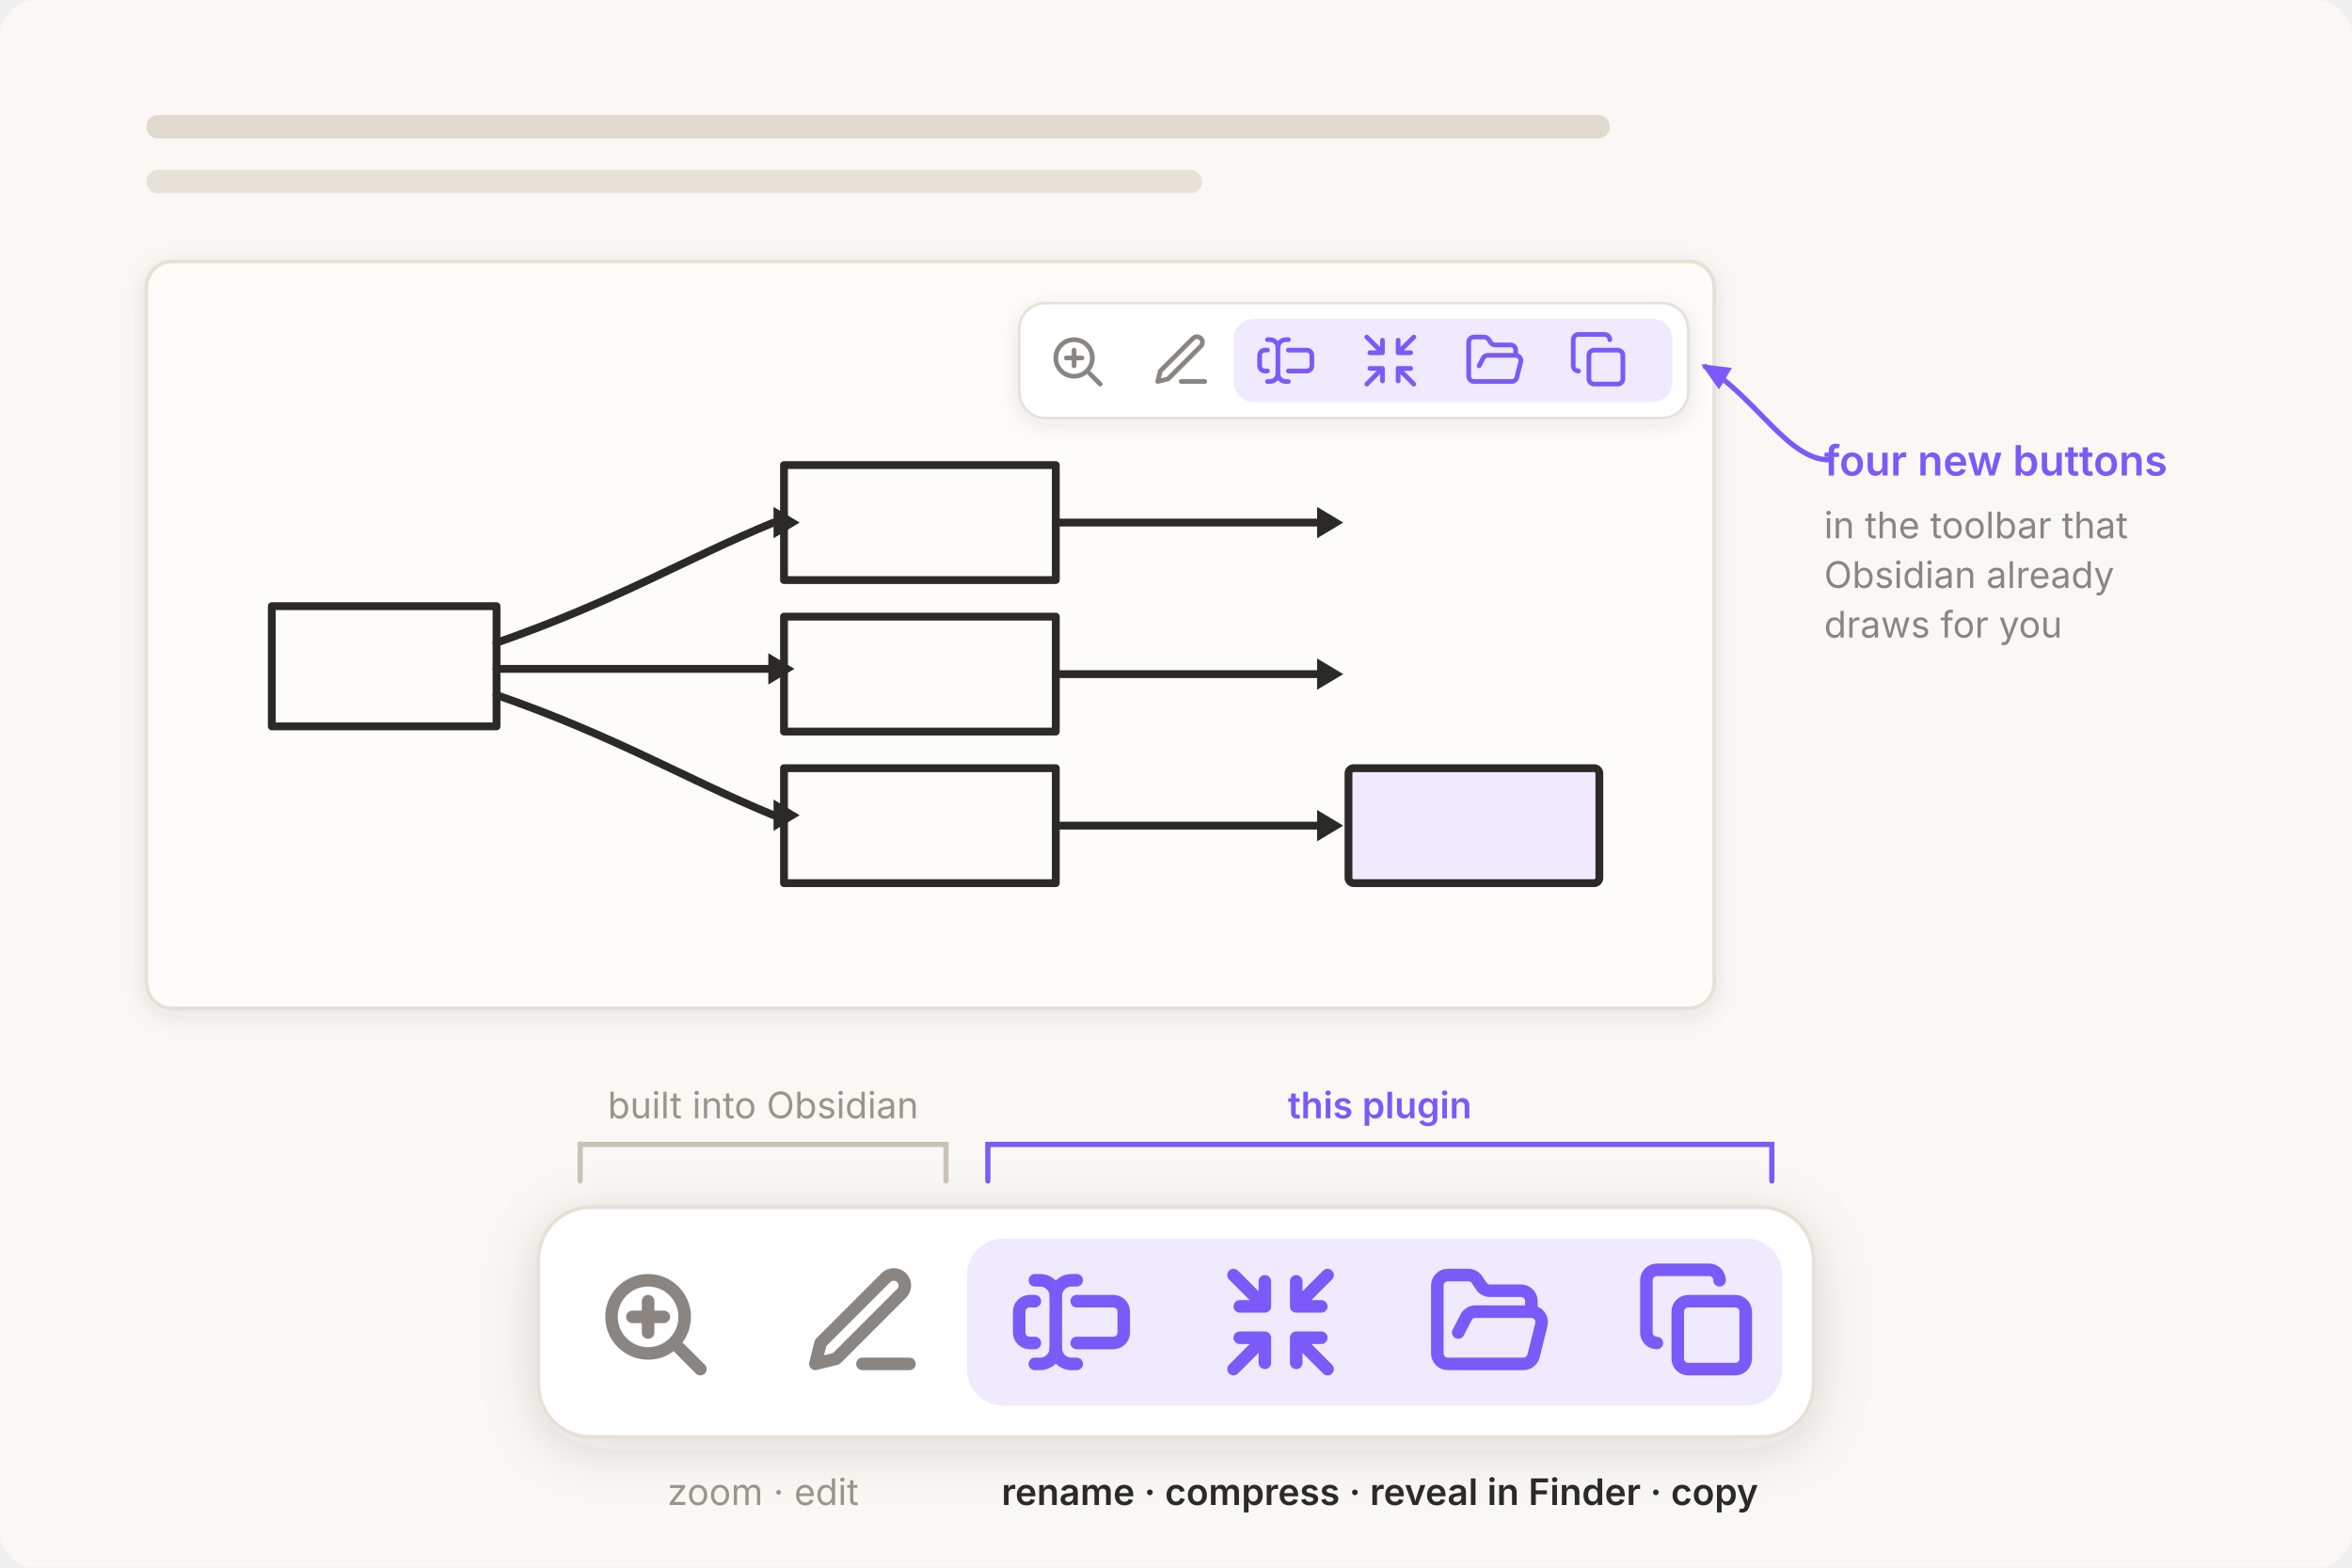
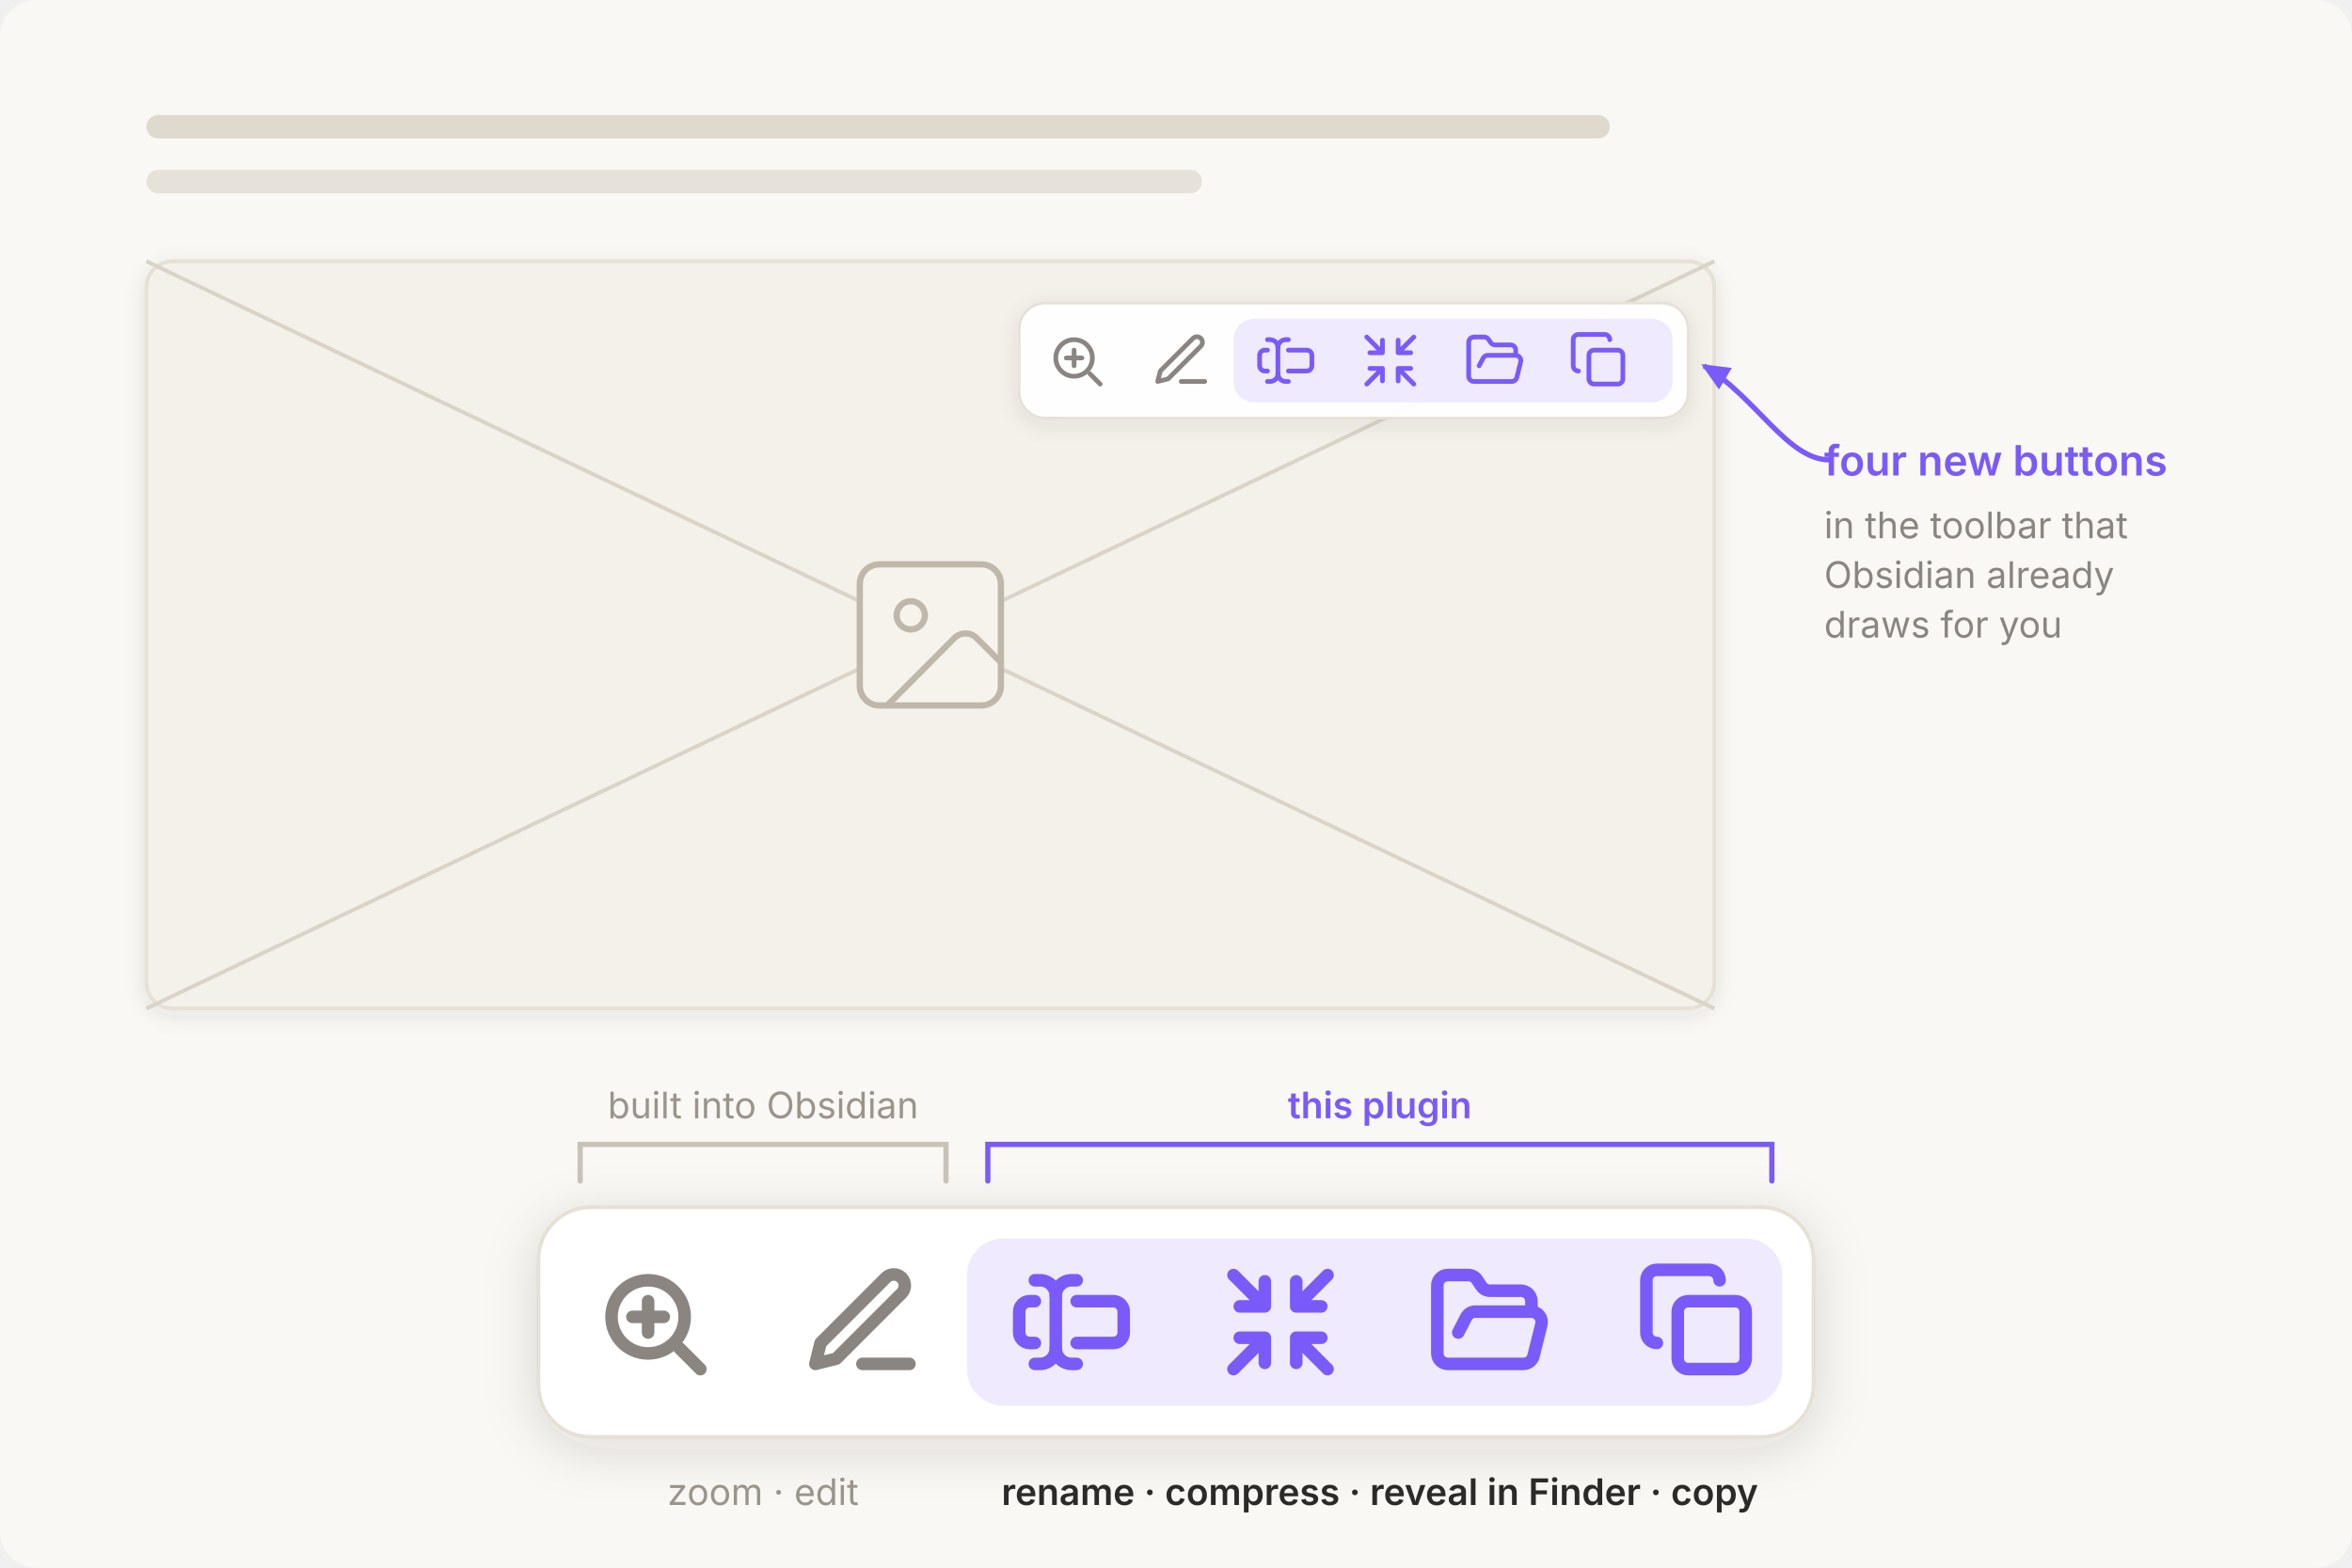
<svg xmlns="http://www.w3.org/2000/svg" viewBox="0 0 900 600" width="900" height="600" font-family="-apple-system, BlinkMacSystemFont, 'Segoe UI', Inter, Helvetica, Arial, sans-serif">
  <defs>
    <filter id="soft" x="-30%" y="-30%" width="160%" height="160%">
      <feDropShadow dx="0" dy="2" stdDeviation="4" flood-color="#2B2A28" flood-opacity="0.10" />
    </filter>
    <filter id="lift" x="-40%" y="-40%" width="180%" height="180%">
      <feDropShadow dx="0" dy="4" stdDeviation="10" flood-color="#2B2A28" flood-opacity="0.14" />
    </filter>
    <marker id="tip" viewBox="0 0 10 10" refX="8" refY="5" markerWidth="6" markerHeight="6" orient="auto-start-reverse">
      <path d="M0 1 L9 5 L0 9 z" fill="#7A5AF8" />
    </marker>
    <g id="ic-zoom">
      <circle cx="11" cy="11" r="7" />
      <path d="m21 21-4-4M11 8v6M8 11h6" />
    </g>
    <g id="ic-pencil">
      <path d="M12 20h9" />
      <path d="M16.5 3.5a2.12 2.12 0 0 1 3 3L7 19l-4 1 1-4Z" />
    </g>
    <g id="ic-copy">
      <rect x="8" y="8" width="13" height="13" rx="2" />
      <path d="M4 16a2 2 0 0 1-2-2V4a2 2 0 0 1 2-2h10a2 2 0 0 1 2 2" />
    </g>
    <g id="ic-folder">
      <path d="m6 14 1.5-2.9A2 2 0 0 1 9.2 10H20a2 2 0 0 1 1.9 2.5l-1.5 6a2 2 0 0 1-2 1.5H4a2 2 0 0 1-2-2V5a2 2 0 0 1 2-2h3.9a2 2 0 0 1 1.7.9l.8 1.2a2 2 0 0 0 1.7.9H18a2 2 0 0 1 2 2v2" />
    </g>
    <g id="ic-shrink">
      <path d="m15 15 6 6m-6-6v4.8m0-4.8h4.8" />
      <path d="M9 19.8V15m0 0H4.2M9 15l-6 6" />
      <path d="M15 4.2V9m0 0h4.8M15 9l6-6" />
      <path d="M9 4.2V9m0 0H4.2M9 9 3 3" />
    </g>
    <g id="ic-rename">
      <path d="M5 4h1a3 3 0 0 1 3 3 3 3 0 0 1 3-3h1" />
      <path d="M13 20h-1a3 3 0 0 1-3-3 3 3 0 0 1-3 3H5" />
      <path d="M5 16H4a2 2 0 0 1-2-2v-4a2 2 0 0 1 2-2h1" />
      <path d="M13 8h7a2 2 0 0 1 2 2v4a2 2 0 0 1-2 2h-7" />
      <path d="M9 7v10" />
    </g>
  </defs>
  <rect width="900" height="600" rx="14" fill="#FAF8F4" />
  <rect x="56" y="44" width="560" height="9" rx="4.5" fill="#DFD9CE" />
  <rect x="56" y="65" width="404" height="9" rx="4.5" fill="#E7E2D9" />
-   <rect x="56" y="100" width="600" height="286" rx="10" fill="#FDFCF9" stroke="#E6E0D6" stroke-width="1.5" filter="url(#soft)" />
-   <g stroke="#2B2A28" stroke-width="3" fill="none" stroke-linecap="round" stroke-linejoin="round">
-     <path d="M104 232 h86 v46 h-86 z" />
-     <path d="M300 178 h104 v44 h-104 z" />
-     <path d="M300 236 h104 v44 h-104 z" />
-     <path d="M300 294 h104 v44 h-104 z" />
-     <path d="M190 246 C 236 230, 262 214, 296 200" />
-     <path d="M190 256 h104" />
-     <path d="M190 266 C 236 282, 262 298, 296 312" />
-     <path d="M404 200 h100" />
-     <path d="M404 258 h100" />
-     <path d="M404 316 h100" />
+   <rect x="56" y="100" width="600" height="286" rx="10" fill="#F4F1EA" stroke="#E6E0D6" stroke-width="1.5" filter="url(#soft)" />
+   <g stroke="#DAD4C8" stroke-width="1.5" fill="none">
+     <path d="M56 100 L656 386" />
+     <path d="M656 100 L56 386" />
  </g>
-   <g fill="#2B2A28">
-     <path d="M296 194 l10 6 l-10 6 z" />
-     <path d="M294 250 l10 6 l-10 6 z" />
-     <path d="M296 306 l10 6 l-10 6 z" />
-     <path d="M504 194 l10 6 l-10 6 z" />
-     <path d="M504 252 l10 6 l-10 6 z" />
-     <path d="M504 310 l10 6 l-10 6 z" />
+   <g transform="translate(320,207) scale(3)" stroke="#BFB8AA" stroke-width="0.8" fill="#F6F3ED" stroke-linecap="round" stroke-linejoin="round">
+     <rect x="3" y="3" width="18" height="18" rx="2.5" />
+     <circle cx="9.5" cy="9.5" r="1.8" fill="none" />
+     <path d="M21 15.5 17.9 12.4a2 2 0 0 0-2.83 0L6.5 21" fill="none" />
  </g>
-   <rect x="516" y="294" width="96" height="44" rx="2" fill="#EFEAFE" stroke="#2B2A28" stroke-width="3" />
  <g transform="translate(390,116)">
    <rect x="0" y="0" width="256" height="44" rx="10" fill="#FFFFFF" fill-opacity="0.94" stroke="#E6E0D6" filter="url(#soft)" />
    <rect x="82" y="6" width="168" height="32" rx="8" fill="#EFEAFE" />
    <g stroke-width="1.8" fill="none" stroke-linecap="round" stroke-linejoin="round">
      <g stroke="#8A8580">
        <use href="#ic-zoom" x="10" y="10" />
        <use href="#ic-pencil" x="50" y="10" />
      </g>
      <g stroke="#7A5AF8">
        <use href="#ic-rename" x="90" y="10" />
        <use href="#ic-shrink" x="130" y="10" />
        <use href="#ic-folder" x="170" y="10" />
        <use href="#ic-copy" x="210" y="10" />
      </g>
    </g>
  </g>
  <path d="M700 176 C 684 176, 672 152, 652 140" stroke="#7A5AF8" stroke-width="2" fill="none" marker-end="url(#tip)" />
  <text x="698" y="182" font-size="16" font-weight="600" fill="#7A5AF8">four new buttons</text>
  <text x="698" y="206" font-size="14" fill="#8A8580">in the toolbar that</text>
  <text x="698" y="225" font-size="14" fill="#8A8580">Obsidian already</text>
  <text x="698" y="244" font-size="14" fill="#8A8580">draws for you</text>
  <g transform="translate(206,462)">
    <rect x="0" y="0" width="488" height="88" rx="20" fill="#FFFFFF" stroke="#E6E0D6" stroke-width="1.5" filter="url(#lift)" />
    <rect x="164" y="12" width="312" height="64" rx="14" fill="#EFEAFE" />
    <g stroke-width="2.4" fill="none" stroke-linecap="round" stroke-linejoin="round">
      <g stroke="#8A8580">
        <use href="#ic-zoom" transform="translate(20,20) scale(2)" />
        <use href="#ic-pencil" transform="translate(100,20) scale(2)" />
      </g>
      <g stroke="#7A5AF8">
        <use href="#ic-rename" transform="translate(180,20) scale(2)" />
        <use href="#ic-shrink" transform="translate(260,20) scale(2)" />
        <use href="#ic-folder" transform="translate(340,20) scale(2)" />
        <use href="#ic-copy" transform="translate(420,20) scale(2)" />
      </g>
    </g>
  </g>
  <path d="M222 452 v-14 h140 v14" stroke="#C9C2B6" stroke-width="2" fill="none" stroke-linecap="round" />
  <text x="292" y="428" text-anchor="middle" font-size="14" fill="#9A948B">built into Obsidian</text>
  <path d="M378 452 v-14 h300 v14" stroke="#7A5AF8" stroke-width="2" fill="none" stroke-linecap="round" />
  <text x="528" y="428" text-anchor="middle" font-size="14" font-weight="600" fill="#7A5AF8">this plugin</text>
  <text x="292" y="576" text-anchor="middle" font-size="14" fill="#9A948B">zoom · edit</text>
  <text x="528" y="576" text-anchor="middle" font-size="14" font-weight="600" fill="#2B2A28">rename · compress · reveal in Finder · copy</text>
</svg>
